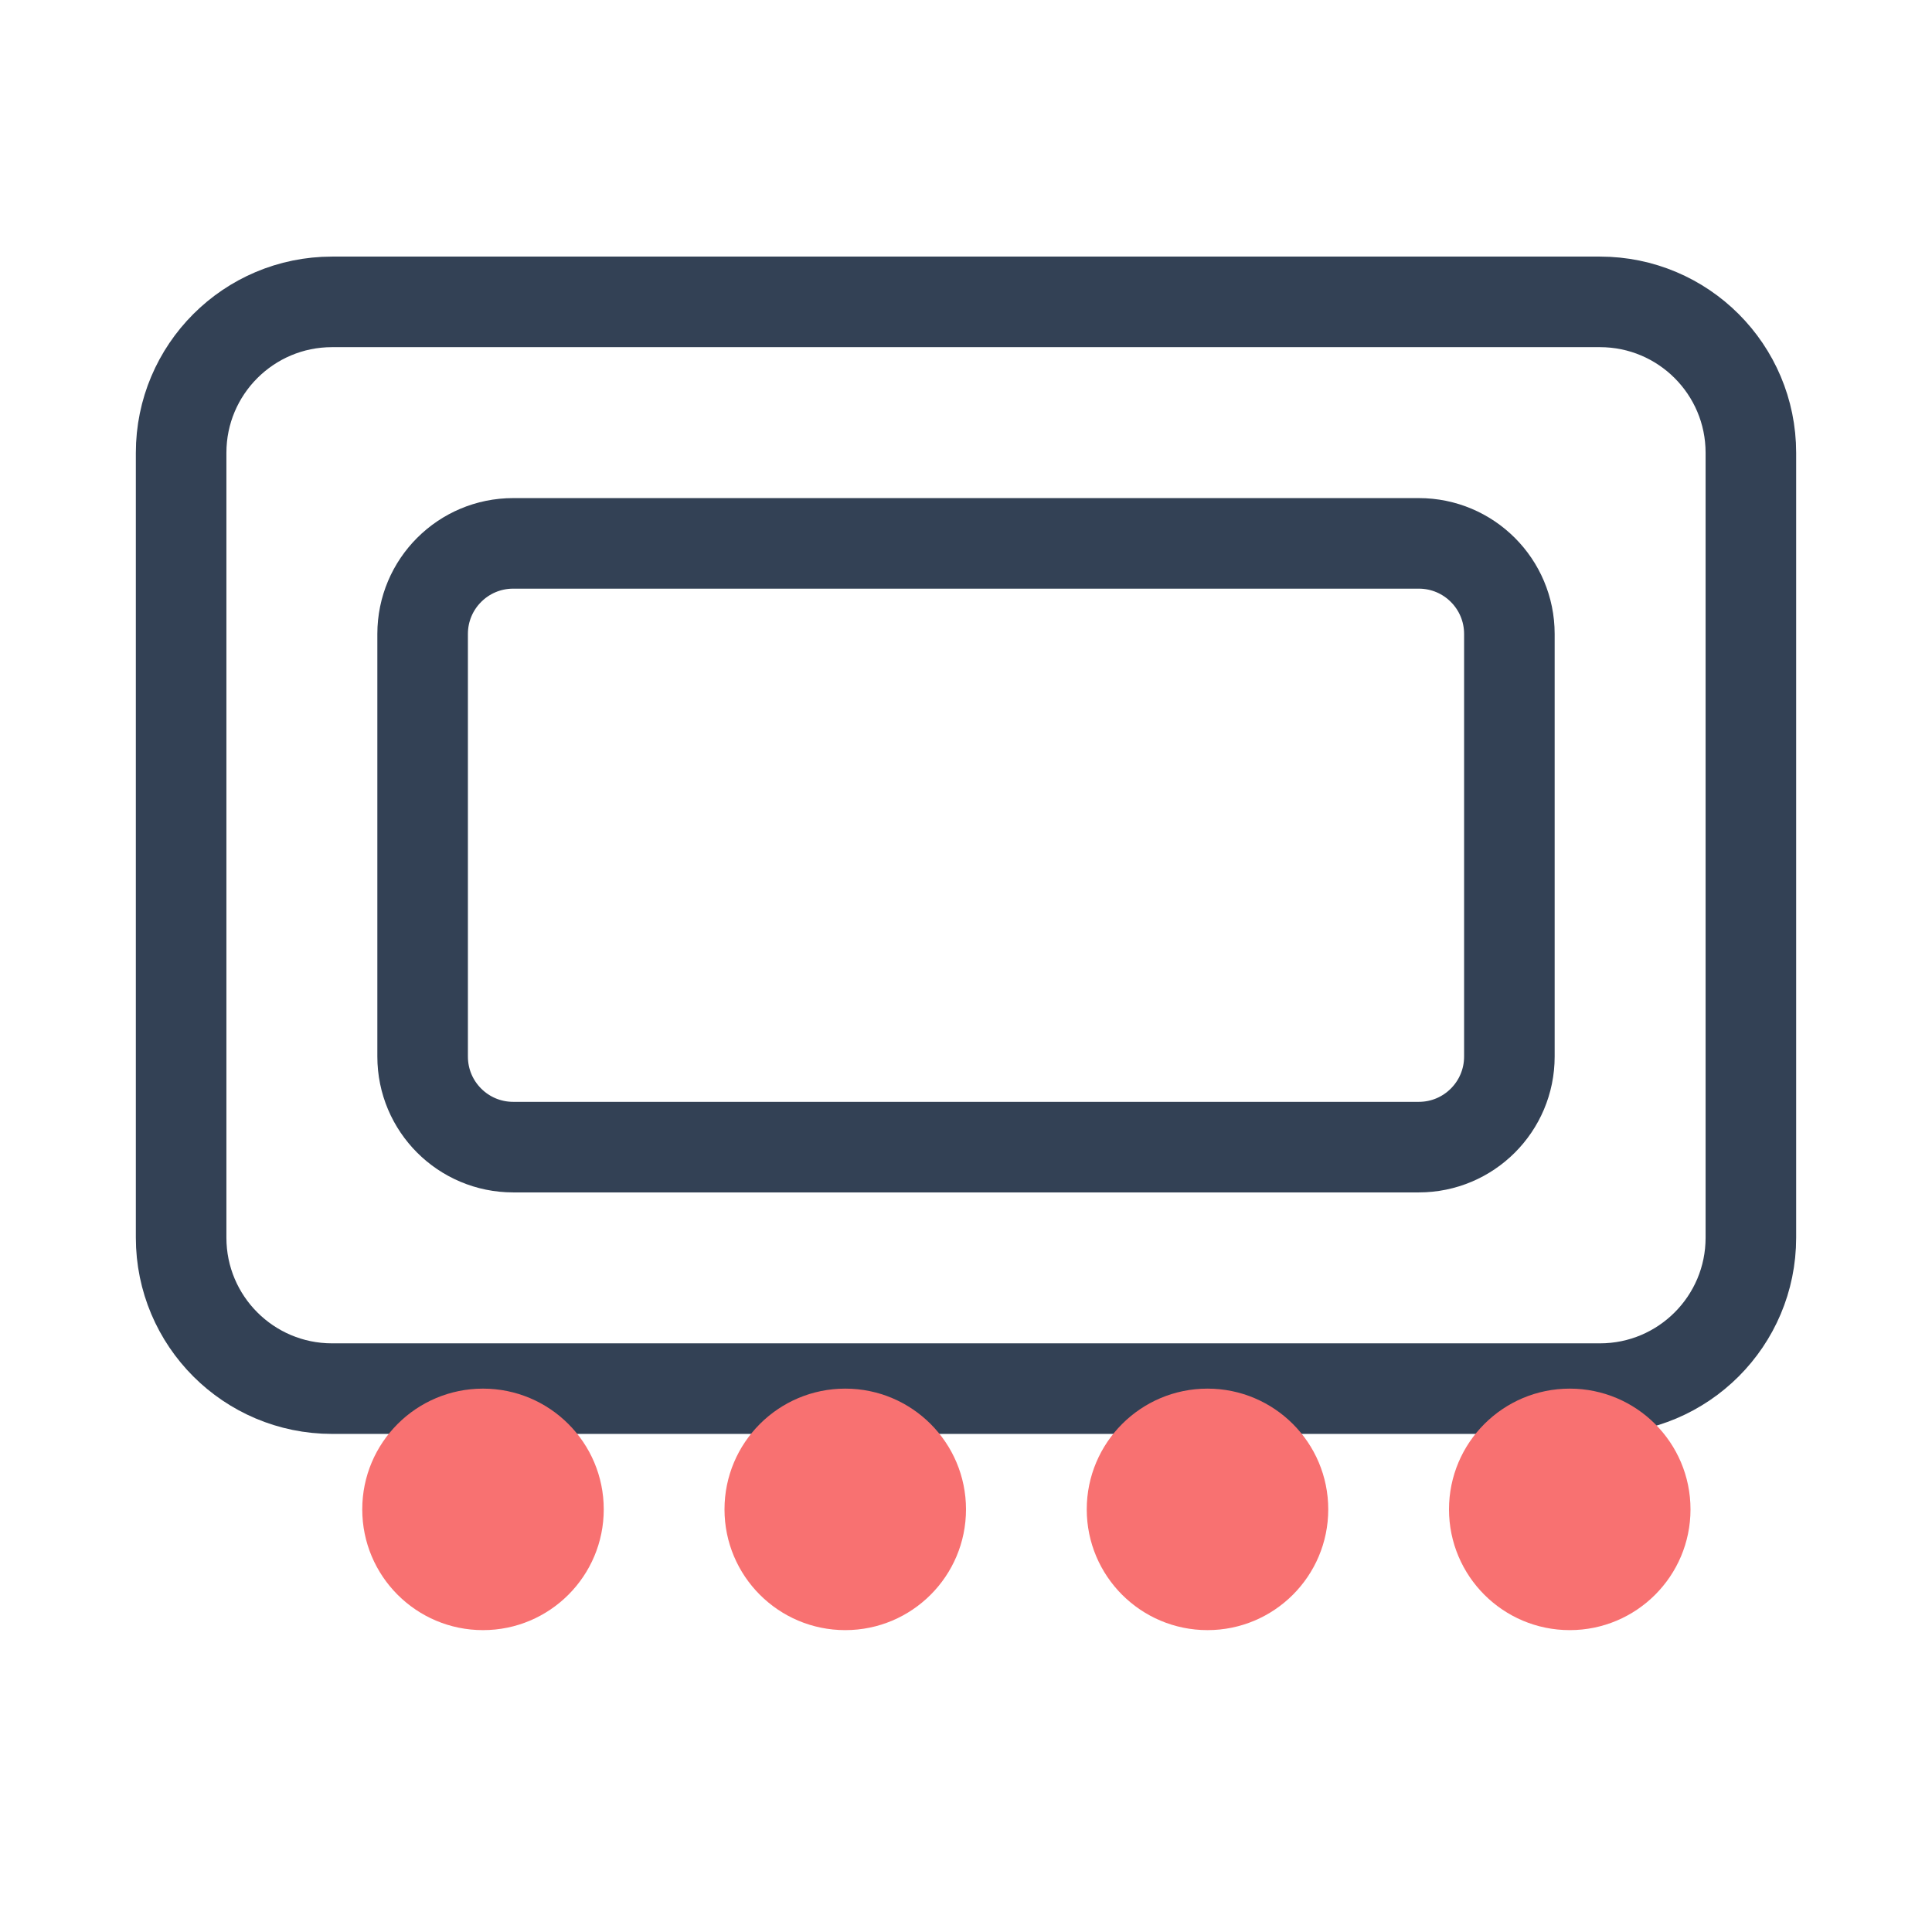
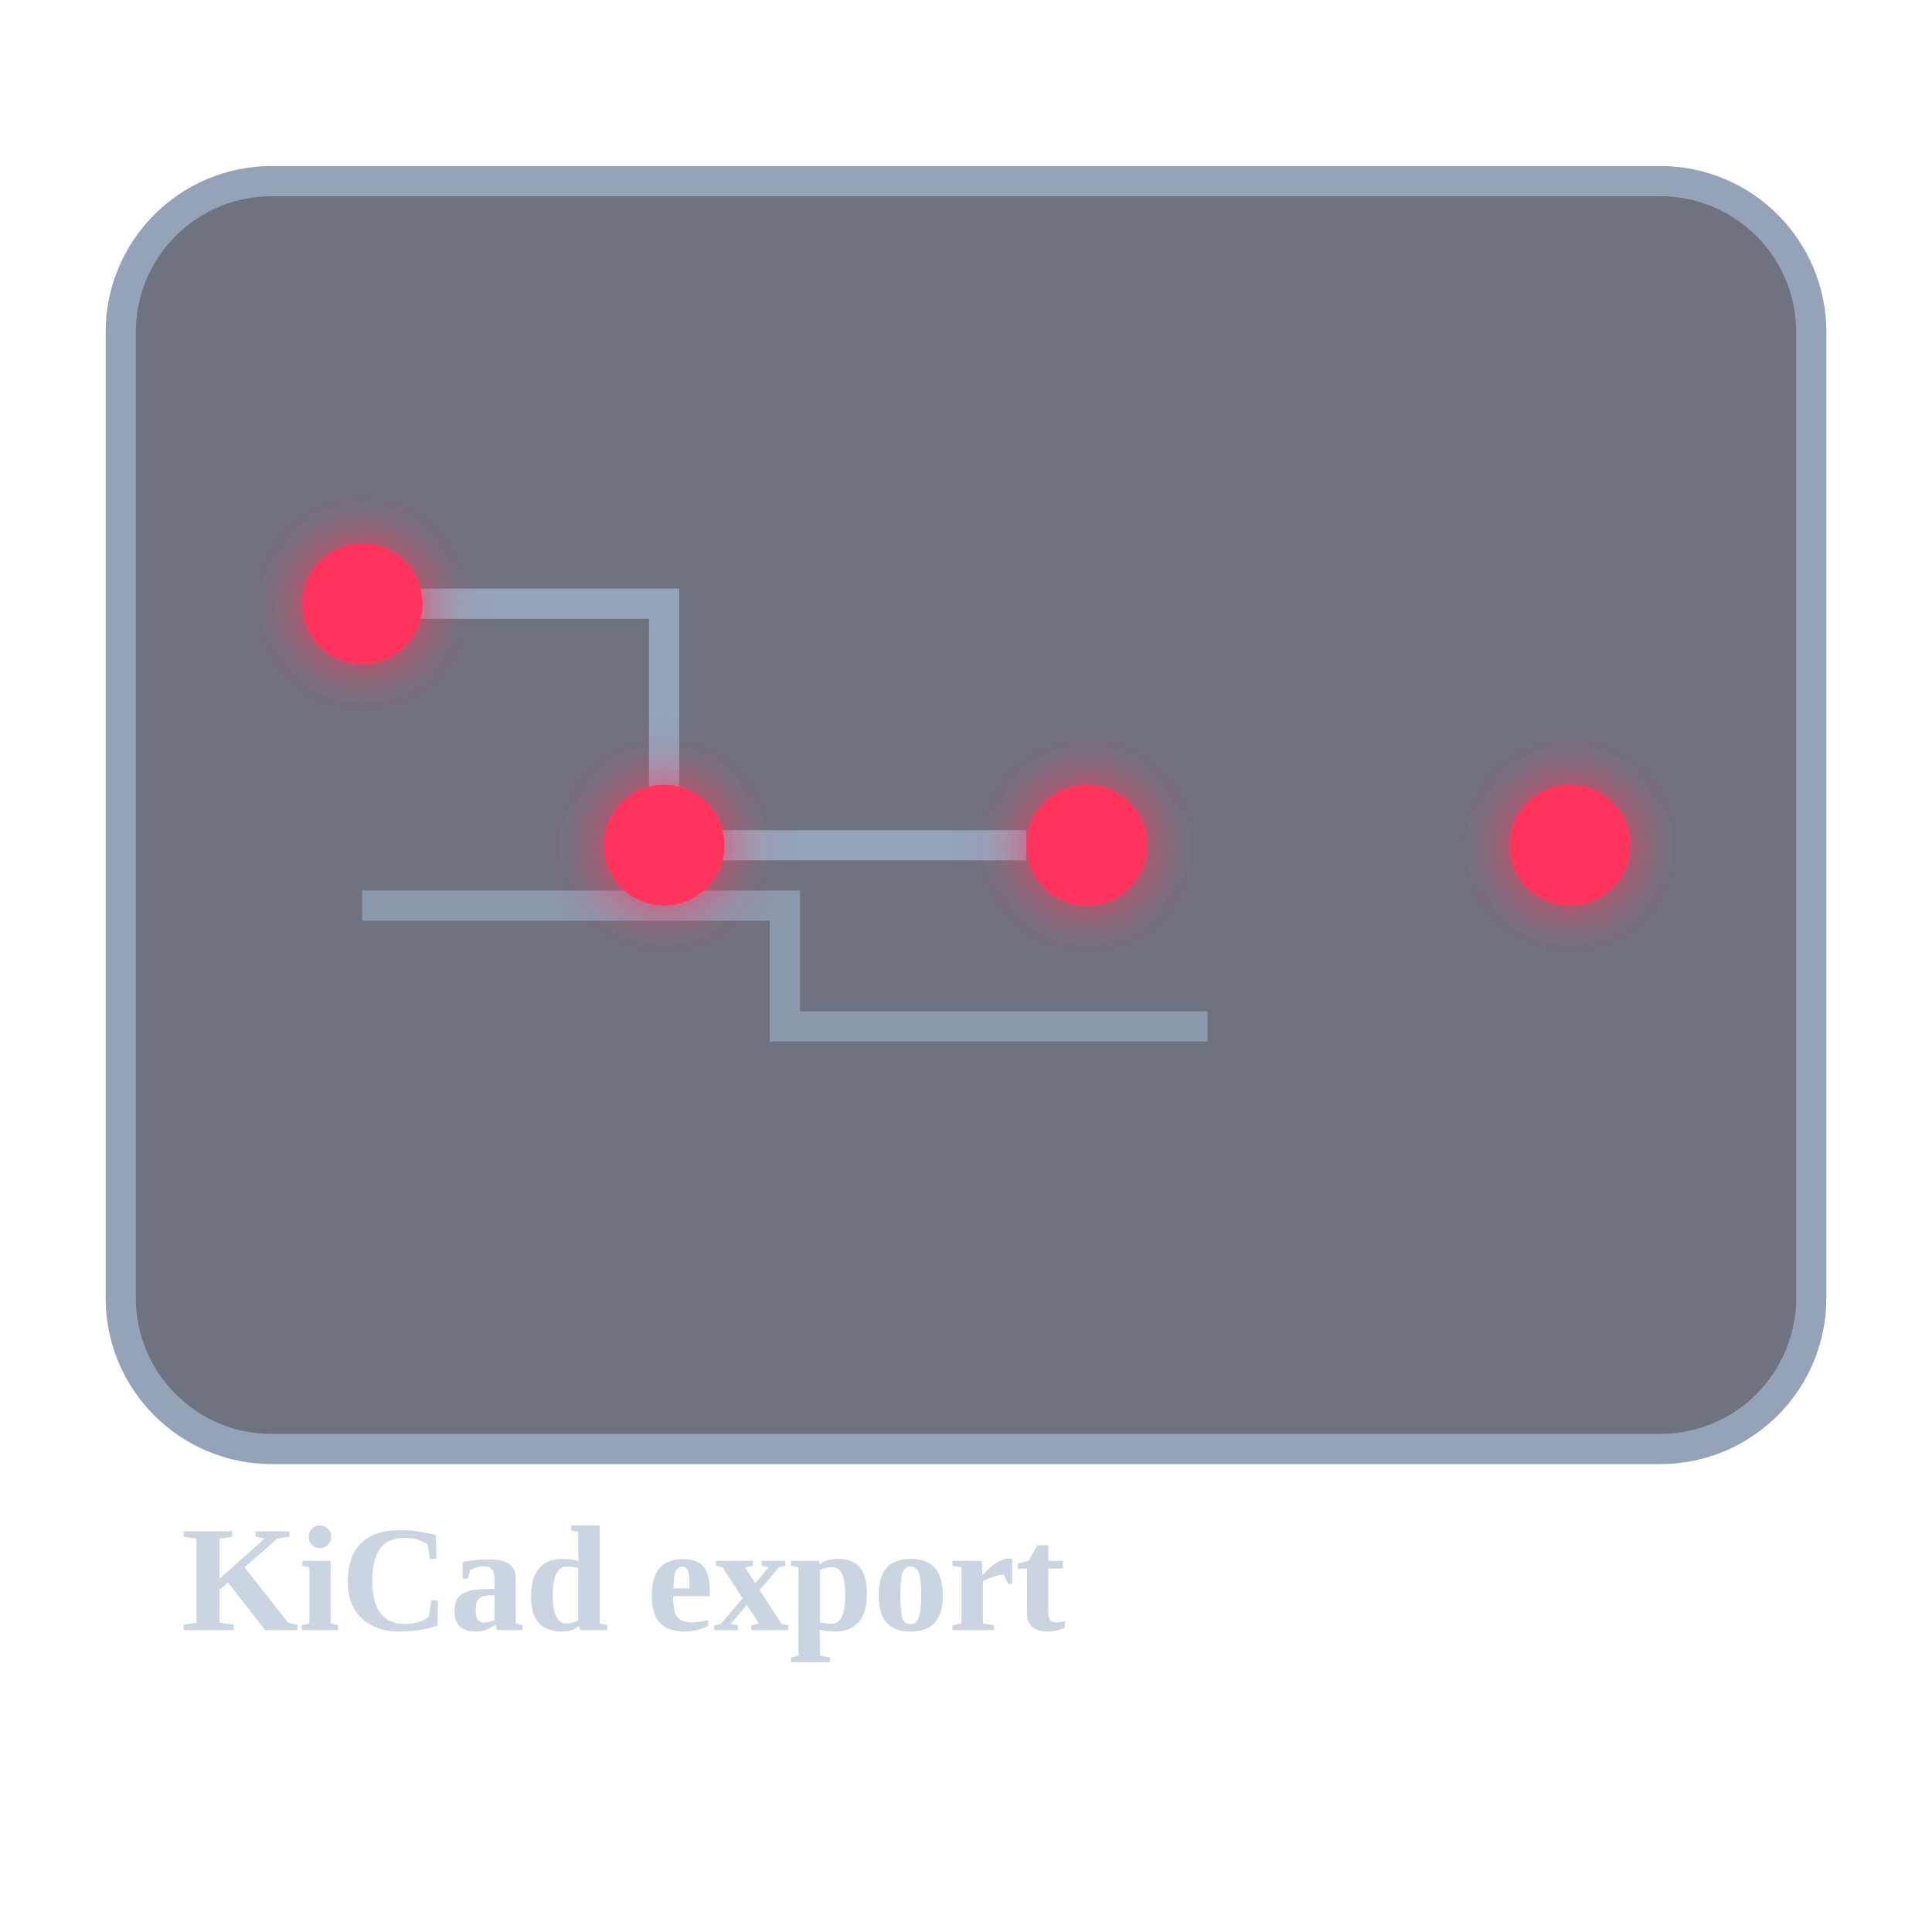
<svg xmlns="http://www.w3.org/2000/svg" viewBox="0 0 128 128">
  <defs>
-     <style>
-       .a{fill:none;stroke:#334155;stroke-width:6;stroke-linecap:round;stroke-linejoin:round}
-       .b{fill:#f87171}
-     </style>
+     <filter id="glow" x="-50%" y="-50%" width="200%" height="200%">
+       <feGaussianBlur stdDeviation="2" result="coloredBlur" />
+       <feMerge>
+         <feMergeNode in="coloredBlur" />
+         <feMergeNode in="SourceGraphic" />
+       </feMerge>
+     </filter>
  </defs>
-   <rect x="12" y="20" width="104" height="72" rx="10" class="a" />
-   <rect x="28" y="36" width="72" height="40" rx="6" class="a" />
-   <circle cx="32" cy="100" r="8" class="b" />
-   <circle cx="56" cy="100" r="8" class="b" />
-   <circle cx="80" cy="100" r="8" class="b" />
-   <circle cx="104" cy="100" r="8" class="b" />
+   <rect x="8" y="12" width="112" height="84" rx="10" fill="rgba(15,23,42,0.6)" stroke="#94a3b8" stroke-width="2" />
+   <g stroke="#94a3b8" stroke-width="2" fill="none">
+     <path d="M24 40 h20 v16 h24" />
+     <path d="M24 60 h28 v8 h28" opacity="0.8" />
+   </g>
+   <g filter="url(#glow)" fill="#ff355d">
+     <circle cx="24" cy="40" r="4" />
+     <circle cx="44" cy="56" r="4" />
+     <circle cx="72" cy="56" r="4" />
+     <circle cx="104" cy="56" r="4" />
+   </g>
+   <text x="12" y="108" fill="#cbd5e1" font-size="10" font-weight="600">KiCad export</text>
</svg>
